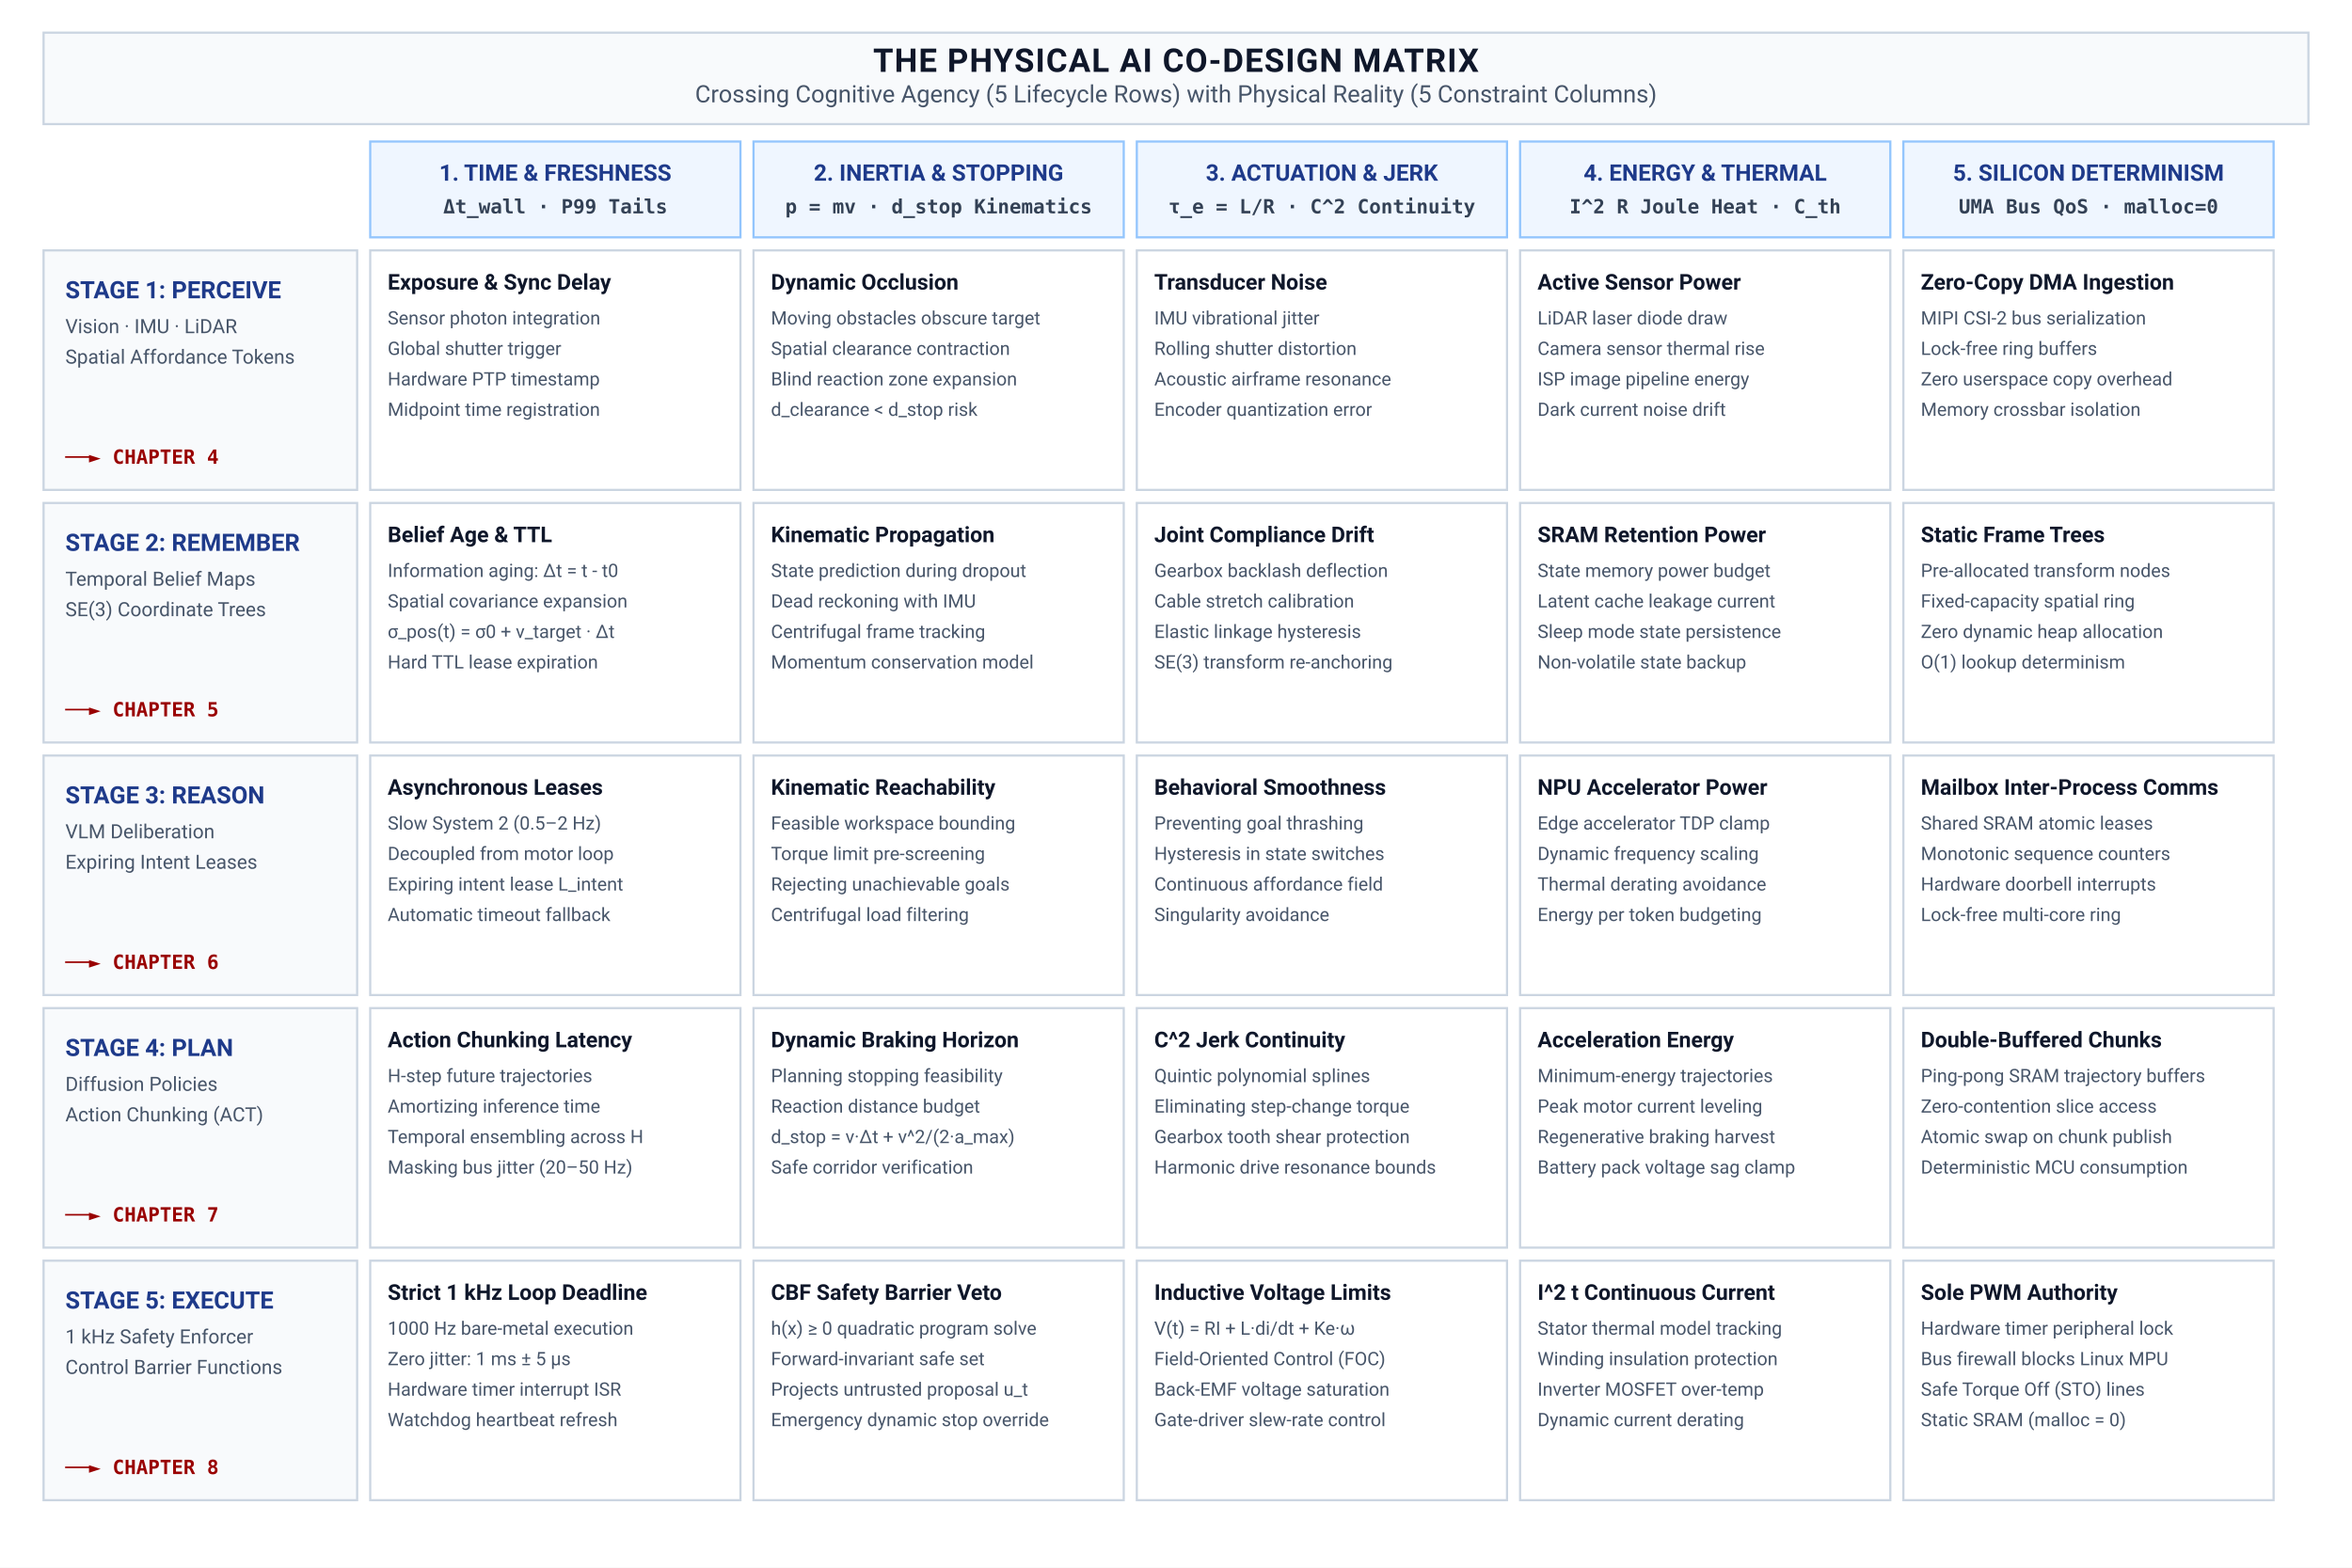
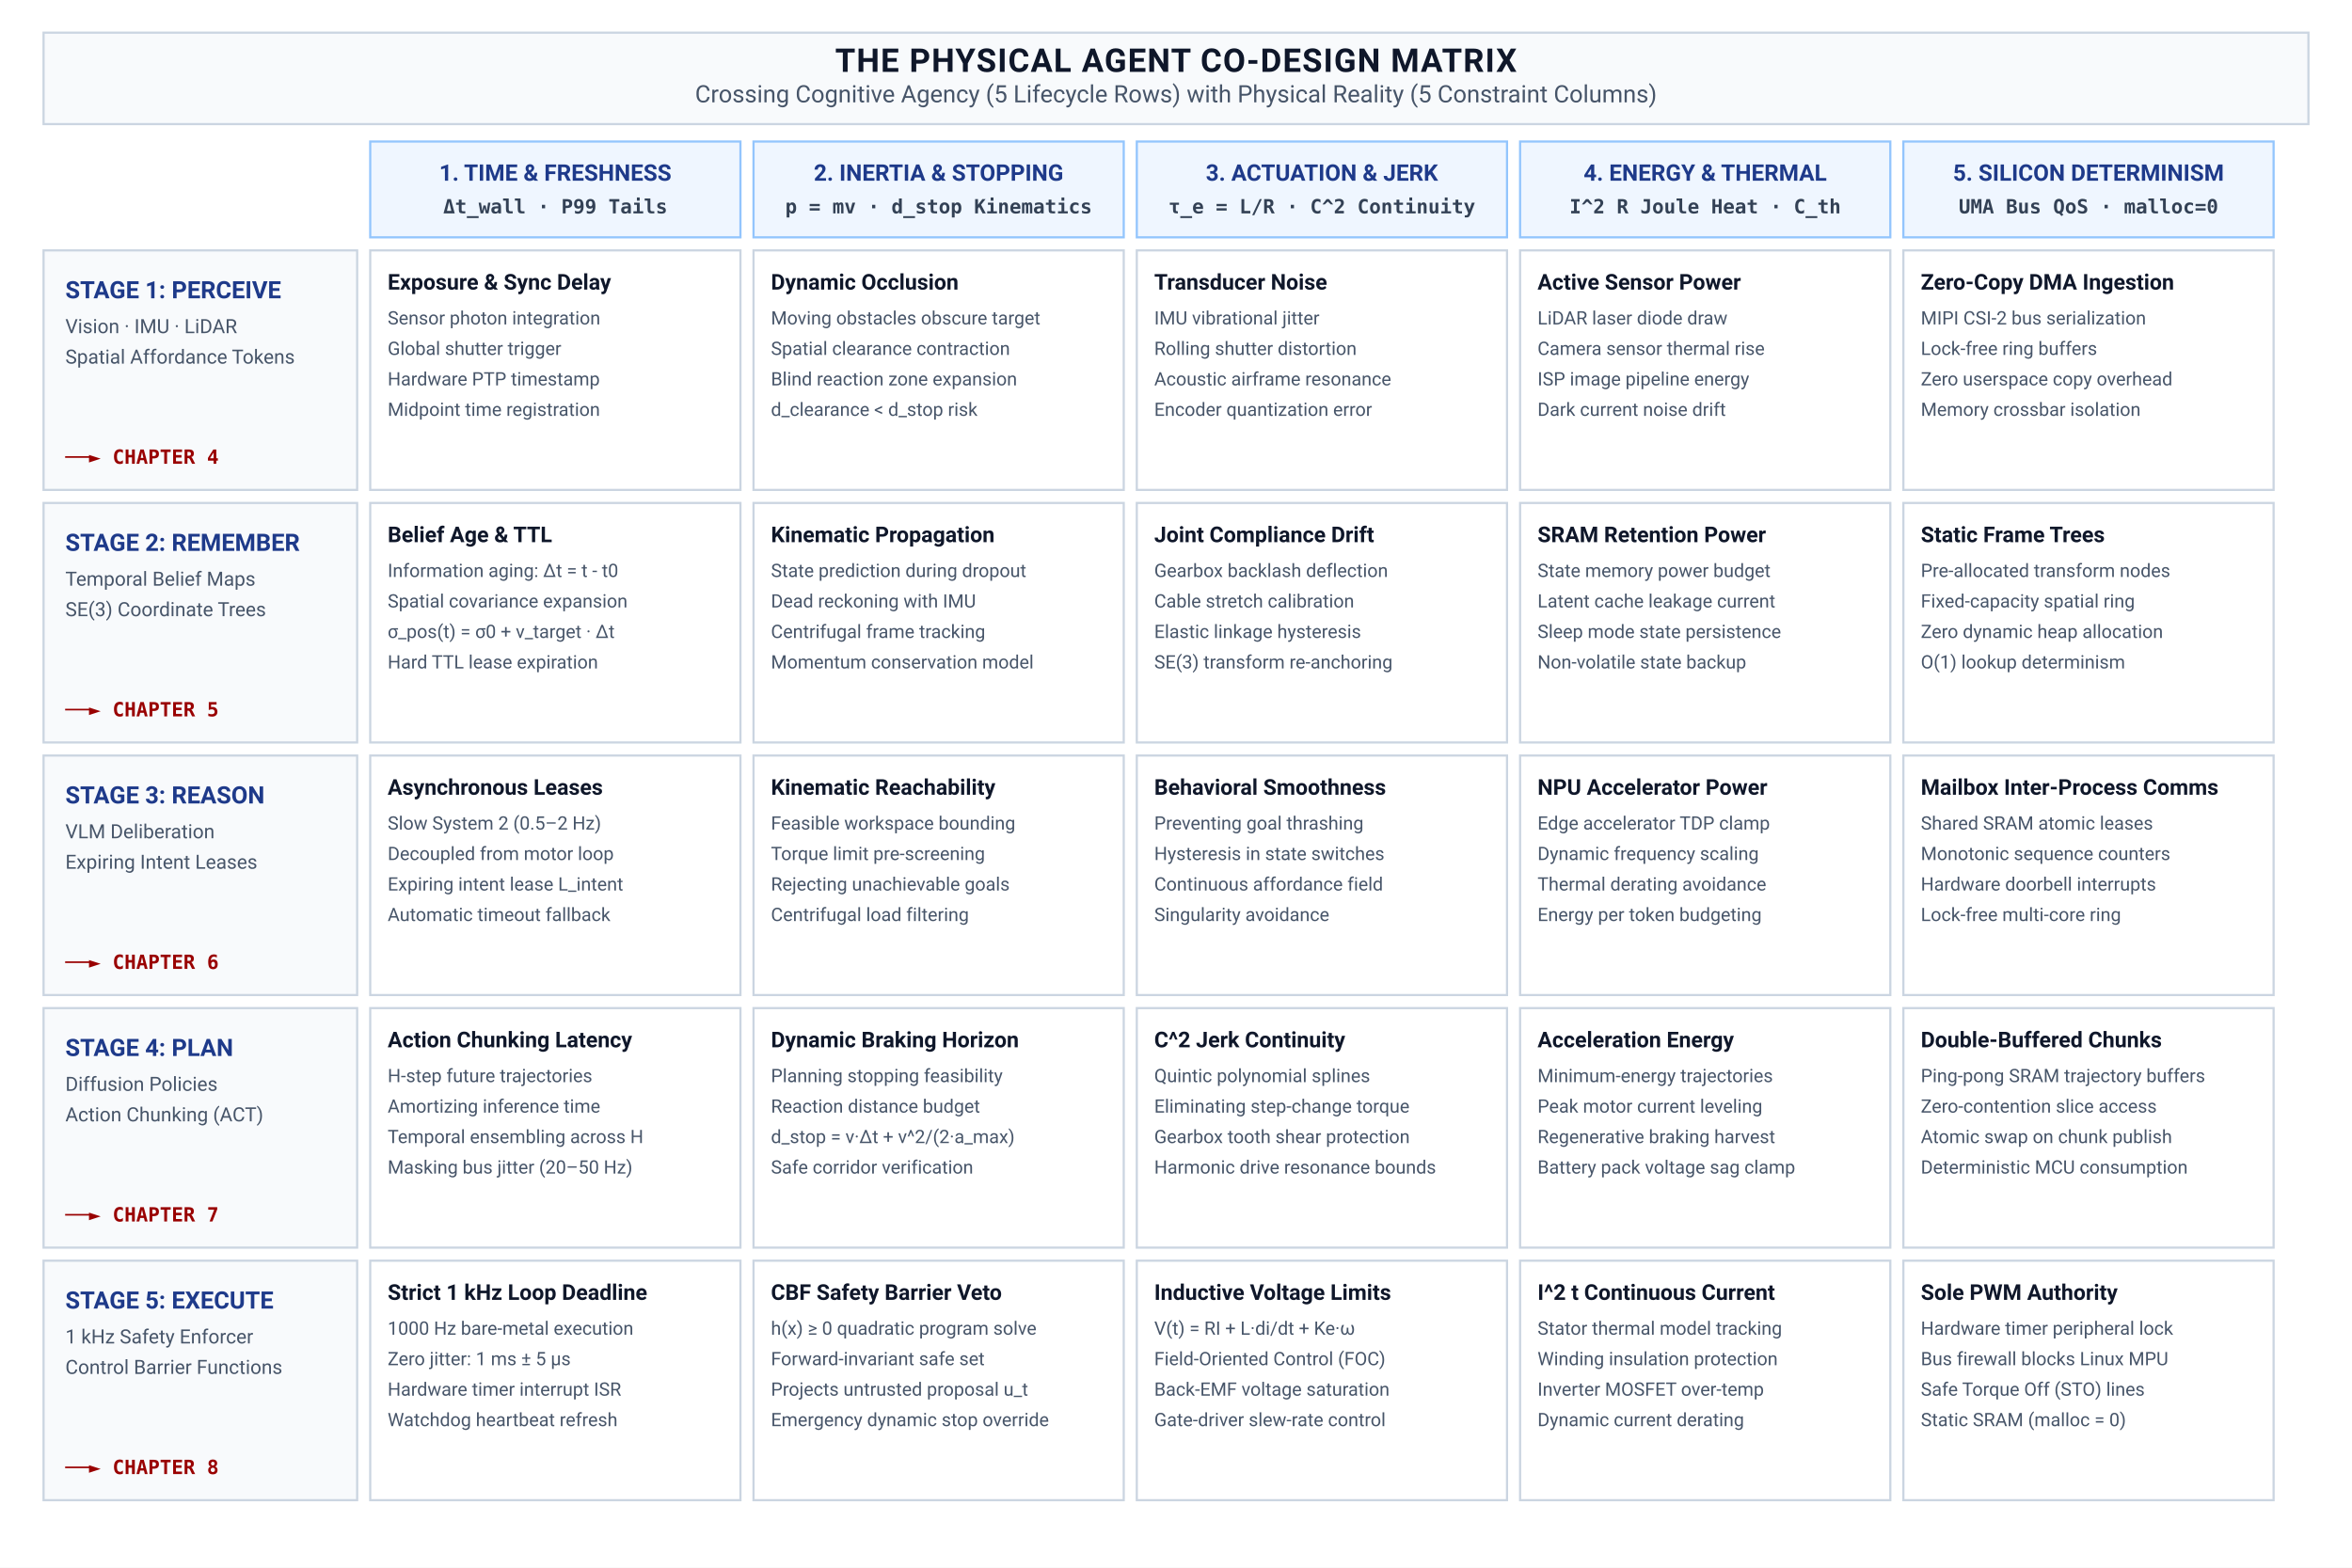
- <svg xmlns="http://www.w3.org/2000/svg" viewBox="0 0 1080 720" width="100%" height="auto" role="img" aria-label="The Physical AI Co-Design Matrix">
+ <svg xmlns="http://www.w3.org/2000/svg" viewBox="0 0 1080 720" width="100%" height="auto" role="img" aria-label="The Physical Agent Co-Design Matrix">
  <defs>
    <style>
      .main-title { font-family: -apple-system, BlinkMacSystemFont, "Segoe UI", Roboto, sans-serif; font-size: 15px; font-weight: 700; fill: #0F172A; letter-spacing: 0.5px; }
      .main-sub { font-family: -apple-system, BlinkMacSystemFont, "Segoe UI", Roboto, sans-serif; font-size: 11px; fill: #475569; }
      .col-header { font-family: -apple-system, BlinkMacSystemFont, "Segoe UI", Roboto, sans-serif; font-size: 10.5px; font-weight: 700; fill: #1E3A8A; text-anchor: middle; }
      .col-sub { font-family: ui-monospace, Menlo, Consolas, monospace; font-size: 9px; font-weight: 600; fill: #334155; text-anchor: middle; }
      .row-header { font-family: -apple-system, BlinkMacSystemFont, "Segoe UI", Roboto, sans-serif; font-size: 11px; font-weight: 700; fill: #1E3A8A; }
      .row-sub { font-family: -apple-system, BlinkMacSystemFont, "Segoe UI", Roboto, sans-serif; font-size: 9px; fill: #475569; }
      .ch-tag { font-family: ui-monospace, Menlo, Consolas, monospace; font-size: 9px; font-weight: 700; fill: #990000; }
      .cell-title { font-family: -apple-system, BlinkMacSystemFont, "Segoe UI", Roboto, sans-serif; font-size: 10px; font-weight: 700; fill: #0F172A; }
      .cell-desc { font-family: -apple-system, BlinkMacSystemFont, "Segoe UI", Roboto, sans-serif; font-size: 8.5px; fill: #475569; line-height: 1.35; }
    </style>
  </defs>
  <rect x="0" y="0" width="1080" height="720" fill="#FFFFFF" />
  <g transform="translate(20, 15)">
    <rect x="0" y="0" width="1040" height="42" fill="#F8FAFC" stroke="#CBD5E1" stroke-width="1" />
-     <text x="520" y="18" text-anchor="middle" class="main-title">THE PHYSICAL AI CO-DESIGN MATRIX</text>
+     <text x="520" y="18" text-anchor="middle" class="main-title">THE PHYSICAL AGENT CO-DESIGN MATRIX</text>
    <text x="520" y="32" text-anchor="middle" class="main-sub">Crossing Cognitive Agency (5 Lifecycle Rows) with Physical Reality (5 Constraint Columns)</text>
  </g>
  <g transform="translate(170, 65)">
    <rect x="0" y="0" width="170" height="44" fill="#EFF6FF" stroke="#93C5FD" stroke-width="1" />
    <text x="85" y="18" class="col-header">1. TIME &amp; FRESHNESS</text>
    <text x="85" y="33" class="col-sub">Δt_wall · P99 Tails</text>
    <rect x="176" y="0" width="170" height="44" fill="#EFF6FF" stroke="#93C5FD" stroke-width="1" />
    <text x="261" y="18" class="col-header">2. INERTIA &amp; STOPPING</text>
    <text x="261" y="33" class="col-sub">p = mv · d_stop Kinematics</text>
    <rect x="352" y="0" width="170" height="44" fill="#EFF6FF" stroke="#93C5FD" stroke-width="1" />
    <text x="437" y="18" class="col-header">3. ACTUATION &amp; JERK</text>
    <text x="437" y="33" class="col-sub">τ_e = L/R · C^2 Continuity</text>
    <rect x="528" y="0" width="170" height="44" fill="#EFF6FF" stroke="#93C5FD" stroke-width="1" />
    <text x="613" y="18" class="col-header">4. ENERGY &amp; THERMAL</text>
    <text x="613" y="33" class="col-sub">I^2 R Joule Heat · C_th</text>
    <rect x="704" y="0" width="170" height="44" fill="#EFF6FF" stroke="#93C5FD" stroke-width="1" />
    <text x="789" y="18" class="col-header">5. SILICON DETERMINISM</text>
    <text x="789" y="33" class="col-sub">UMA Bus QoS · malloc=0</text>
  </g>
  <g transform="translate(20, 115)">
    <rect x="0" y="0" width="144" height="110" fill="#F8FAFC" stroke="#CBD5E1" stroke-width="1" />
    <text x="10" y="22" class="row-header">STAGE 1: PERCEIVE</text>
    <text x="10" y="38" class="row-sub">Vision · IMU · LiDAR</text>
    <text x="10" y="52" class="row-sub">Spatial Affordance Tokens</text>
    <text x="10" y="98" class="ch-tag">──► CHAPTER 4</text>
    <rect x="150" y="0" width="170" height="110" fill="#FFFFFF" stroke="#CBD5E1" stroke-width="1" />
    <text x="158" y="18" class="cell-title">Exposure &amp; Sync Delay</text>
    <text x="158" y="34" class="cell-desc">Sensor photon integration</text>
    <text x="158" y="48" class="cell-desc">Global shutter trigger</text>
    <text x="158" y="62" class="cell-desc">Hardware PTP timestamp</text>
    <text x="158" y="76" class="cell-desc">Midpoint time registration</text>
    <rect x="326" y="0" width="170" height="110" fill="#FFFFFF" stroke="#CBD5E1" stroke-width="1" />
    <text x="334" y="18" class="cell-title">Dynamic Occlusion</text>
    <text x="334" y="34" class="cell-desc">Moving obstacles obscure target</text>
    <text x="334" y="48" class="cell-desc">Spatial clearance contraction</text>
    <text x="334" y="62" class="cell-desc">Blind reaction zone expansion</text>
    <text x="334" y="76" class="cell-desc">d_clearance &lt; d_stop risk</text>
    <rect x="502" y="0" width="170" height="110" fill="#FFFFFF" stroke="#CBD5E1" stroke-width="1" />
    <text x="510" y="18" class="cell-title">Transducer Noise</text>
    <text x="510" y="34" class="cell-desc">IMU vibrational jitter</text>
    <text x="510" y="48" class="cell-desc">Rolling shutter distortion</text>
    <text x="510" y="62" class="cell-desc">Acoustic airframe resonance</text>
    <text x="510" y="76" class="cell-desc">Encoder quantization error</text>
    <rect x="678" y="0" width="170" height="110" fill="#FFFFFF" stroke="#CBD5E1" stroke-width="1" />
    <text x="686" y="18" class="cell-title">Active Sensor Power</text>
    <text x="686" y="34" class="cell-desc">LiDAR laser diode draw</text>
    <text x="686" y="48" class="cell-desc">Camera sensor thermal rise</text>
    <text x="686" y="62" class="cell-desc">ISP image pipeline energy</text>
    <text x="686" y="76" class="cell-desc">Dark current noise drift</text>
    <rect x="854" y="0" width="170" height="110" fill="#FFFFFF" stroke="#CBD5E1" stroke-width="1" />
    <text x="862" y="18" class="cell-title">Zero-Copy DMA Ingestion</text>
    <text x="862" y="34" class="cell-desc">MIPI CSI-2 bus serialization</text>
    <text x="862" y="48" class="cell-desc">Lock-free ring buffers</text>
    <text x="862" y="62" class="cell-desc">Zero userspace copy overhead</text>
    <text x="862" y="76" class="cell-desc">Memory crossbar isolation</text>
  </g>
  <g transform="translate(20, 231)">
    <rect x="0" y="0" width="144" height="110" fill="#F8FAFC" stroke="#CBD5E1" stroke-width="1" />
    <text x="10" y="22" class="row-header">STAGE 2: REMEMBER</text>
    <text x="10" y="38" class="row-sub">Temporal Belief Maps</text>
    <text x="10" y="52" class="row-sub">SE(3) Coordinate Trees</text>
    <text x="10" y="98" class="ch-tag">──► CHAPTER 5</text>
    <rect x="150" y="0" width="170" height="110" fill="#FFFFFF" stroke="#CBD5E1" stroke-width="1" />
    <text x="158" y="18" class="cell-title">Belief Age &amp; TTL</text>
    <text x="158" y="34" class="cell-desc">Information aging: Δt = t - t0</text>
    <text x="158" y="48" class="cell-desc">Spatial covariance expansion</text>
    <text x="158" y="62" class="cell-desc">σ_pos(t) = σ0 + v_target · Δt</text>
    <text x="158" y="76" class="cell-desc">Hard TTL lease expiration</text>
    <rect x="326" y="0" width="170" height="110" fill="#FFFFFF" stroke="#CBD5E1" stroke-width="1" />
    <text x="334" y="18" class="cell-title">Kinematic Propagation</text>
    <text x="334" y="34" class="cell-desc">State prediction during dropout</text>
    <text x="334" y="48" class="cell-desc">Dead reckoning with IMU</text>
    <text x="334" y="62" class="cell-desc">Centrifugal frame tracking</text>
    <text x="334" y="76" class="cell-desc">Momentum conservation model</text>
    <rect x="502" y="0" width="170" height="110" fill="#FFFFFF" stroke="#CBD5E1" stroke-width="1" />
    <text x="510" y="18" class="cell-title">Joint Compliance Drift</text>
    <text x="510" y="34" class="cell-desc">Gearbox backlash deflection</text>
    <text x="510" y="48" class="cell-desc">Cable stretch calibration</text>
    <text x="510" y="62" class="cell-desc">Elastic linkage hysteresis</text>
    <text x="510" y="76" class="cell-desc">SE(3) transform re-anchoring</text>
    <rect x="678" y="0" width="170" height="110" fill="#FFFFFF" stroke="#CBD5E1" stroke-width="1" />
    <text x="686" y="18" class="cell-title">SRAM Retention Power</text>
    <text x="686" y="34" class="cell-desc">State memory power budget</text>
    <text x="686" y="48" class="cell-desc">Latent cache leakage current</text>
    <text x="686" y="62" class="cell-desc">Sleep mode state persistence</text>
    <text x="686" y="76" class="cell-desc">Non-volatile state backup</text>
    <rect x="854" y="0" width="170" height="110" fill="#FFFFFF" stroke="#CBD5E1" stroke-width="1" />
    <text x="862" y="18" class="cell-title">Static Frame Trees</text>
    <text x="862" y="34" class="cell-desc">Pre-allocated transform nodes</text>
    <text x="862" y="48" class="cell-desc">Fixed-capacity spatial ring</text>
    <text x="862" y="62" class="cell-desc">Zero dynamic heap allocation</text>
    <text x="862" y="76" class="cell-desc">O(1) lookup determinism</text>
  </g>
  <g transform="translate(20, 347)">
    <rect x="0" y="0" width="144" height="110" fill="#F8FAFC" stroke="#CBD5E1" stroke-width="1" />
    <text x="10" y="22" class="row-header">STAGE 3: REASON</text>
    <text x="10" y="38" class="row-sub">VLM Deliberation</text>
    <text x="10" y="52" class="row-sub">Expiring Intent Leases</text>
    <text x="10" y="98" class="ch-tag">──► CHAPTER 6</text>
    <rect x="150" y="0" width="170" height="110" fill="#FFFFFF" stroke="#CBD5E1" stroke-width="1" />
    <text x="158" y="18" class="cell-title">Asynchronous Leases</text>
    <text x="158" y="34" class="cell-desc">Slow System 2 (0.5–2 Hz)</text>
    <text x="158" y="48" class="cell-desc">Decoupled from motor loop</text>
    <text x="158" y="62" class="cell-desc">Expiring intent lease L_intent</text>
    <text x="158" y="76" class="cell-desc">Automatic timeout fallback</text>
    <rect x="326" y="0" width="170" height="110" fill="#FFFFFF" stroke="#CBD5E1" stroke-width="1" />
    <text x="334" y="18" class="cell-title">Kinematic Reachability</text>
    <text x="334" y="34" class="cell-desc">Feasible workspace bounding</text>
    <text x="334" y="48" class="cell-desc">Torque limit pre-screening</text>
    <text x="334" y="62" class="cell-desc">Rejecting unachievable goals</text>
    <text x="334" y="76" class="cell-desc">Centrifugal load filtering</text>
    <rect x="502" y="0" width="170" height="110" fill="#FFFFFF" stroke="#CBD5E1" stroke-width="1" />
    <text x="510" y="18" class="cell-title">Behavioral Smoothness</text>
    <text x="510" y="34" class="cell-desc">Preventing goal thrashing</text>
    <text x="510" y="48" class="cell-desc">Hysteresis in state switches</text>
    <text x="510" y="62" class="cell-desc">Continuous affordance field</text>
    <text x="510" y="76" class="cell-desc">Singularity avoidance</text>
    <rect x="678" y="0" width="170" height="110" fill="#FFFFFF" stroke="#CBD5E1" stroke-width="1" />
    <text x="686" y="18" class="cell-title">NPU Accelerator Power</text>
    <text x="686" y="34" class="cell-desc">Edge accelerator TDP clamp</text>
    <text x="686" y="48" class="cell-desc">Dynamic frequency scaling</text>
    <text x="686" y="62" class="cell-desc">Thermal derating avoidance</text>
    <text x="686" y="76" class="cell-desc">Energy per token budgeting</text>
    <rect x="854" y="0" width="170" height="110" fill="#FFFFFF" stroke="#CBD5E1" stroke-width="1" />
    <text x="862" y="18" class="cell-title">Mailbox Inter-Process Comms</text>
    <text x="862" y="34" class="cell-desc">Shared SRAM atomic leases</text>
    <text x="862" y="48" class="cell-desc">Monotonic sequence counters</text>
    <text x="862" y="62" class="cell-desc">Hardware doorbell interrupts</text>
    <text x="862" y="76" class="cell-desc">Lock-free multi-core ring</text>
  </g>
  <g transform="translate(20, 463)">
    <rect x="0" y="0" width="144" height="110" fill="#F8FAFC" stroke="#CBD5E1" stroke-width="1" />
    <text x="10" y="22" class="row-header">STAGE 4: PLAN</text>
    <text x="10" y="38" class="row-sub">Diffusion Policies</text>
    <text x="10" y="52" class="row-sub">Action Chunking (ACT)</text>
    <text x="10" y="98" class="ch-tag">──► CHAPTER 7</text>
    <rect x="150" y="0" width="170" height="110" fill="#FFFFFF" stroke="#CBD5E1" stroke-width="1" />
    <text x="158" y="18" class="cell-title">Action Chunking Latency</text>
    <text x="158" y="34" class="cell-desc">H-step future trajectories</text>
    <text x="158" y="48" class="cell-desc">Amortizing inference time</text>
    <text x="158" y="62" class="cell-desc">Temporal ensembling across H</text>
    <text x="158" y="76" class="cell-desc">Masking bus jitter (20–50 Hz)</text>
    <rect x="326" y="0" width="170" height="110" fill="#FFFFFF" stroke="#CBD5E1" stroke-width="1" />
    <text x="334" y="18" class="cell-title">Dynamic Braking Horizon</text>
    <text x="334" y="34" class="cell-desc">Planning stopping feasibility</text>
    <text x="334" y="48" class="cell-desc">Reaction distance budget</text>
    <text x="334" y="62" class="cell-desc">d_stop = v·Δt + v^2/(2·a_max)</text>
    <text x="334" y="76" class="cell-desc">Safe corridor verification</text>
    <rect x="502" y="0" width="170" height="110" fill="#FFFFFF" stroke="#CBD5E1" stroke-width="1" />
    <text x="510" y="18" class="cell-title">C^2 Jerk Continuity</text>
    <text x="510" y="34" class="cell-desc">Quintic polynomial splines</text>
    <text x="510" y="48" class="cell-desc">Eliminating step-change torque</text>
    <text x="510" y="62" class="cell-desc">Gearbox tooth shear protection</text>
    <text x="510" y="76" class="cell-desc">Harmonic drive resonance bounds</text>
    <rect x="678" y="0" width="170" height="110" fill="#FFFFFF" stroke="#CBD5E1" stroke-width="1" />
    <text x="686" y="18" class="cell-title">Acceleration Energy</text>
    <text x="686" y="34" class="cell-desc">Minimum-energy trajectories</text>
    <text x="686" y="48" class="cell-desc">Peak motor current leveling</text>
    <text x="686" y="62" class="cell-desc">Regenerative braking harvest</text>
    <text x="686" y="76" class="cell-desc">Battery pack voltage sag clamp</text>
    <rect x="854" y="0" width="170" height="110" fill="#FFFFFF" stroke="#CBD5E1" stroke-width="1" />
    <text x="862" y="18" class="cell-title">Double-Buffered Chunks</text>
    <text x="862" y="34" class="cell-desc">Ping-pong SRAM trajectory buffers</text>
    <text x="862" y="48" class="cell-desc">Zero-contention slice access</text>
    <text x="862" y="62" class="cell-desc">Atomic swap on chunk publish</text>
    <text x="862" y="76" class="cell-desc">Deterministic MCU consumption</text>
  </g>
  <g transform="translate(20, 579)">
    <rect x="0" y="0" width="144" height="110" fill="#F8FAFC" stroke="#CBD5E1" stroke-width="1" />
    <text x="10" y="22" class="row-header">STAGE 5: EXECUTE</text>
    <text x="10" y="38" class="row-sub">1 kHz Safety Enforcer</text>
    <text x="10" y="52" class="row-sub">Control Barrier Functions</text>
    <text x="10" y="98" class="ch-tag">──► CHAPTER 8</text>
    <rect x="150" y="0" width="170" height="110" fill="#FFFFFF" stroke="#CBD5E1" stroke-width="1" />
    <text x="158" y="18" class="cell-title">Strict 1 kHz Loop Deadline</text>
    <text x="158" y="34" class="cell-desc">1000 Hz bare-metal execution</text>
    <text x="158" y="48" class="cell-desc">Zero jitter: 1 ms ± 5 μs</text>
    <text x="158" y="62" class="cell-desc">Hardware timer interrupt ISR</text>
    <text x="158" y="76" class="cell-desc">Watchdog heartbeat refresh</text>
    <rect x="326" y="0" width="170" height="110" fill="#FFFFFF" stroke="#CBD5E1" stroke-width="1" />
    <text x="334" y="18" class="cell-title">CBF Safety Barrier Veto</text>
    <text x="334" y="34" class="cell-desc">h(x) ≥ 0 quadratic program solve</text>
    <text x="334" y="48" class="cell-desc">Forward-invariant safe set</text>
    <text x="334" y="62" class="cell-desc">Projects untrusted proposal u_t</text>
    <text x="334" y="76" class="cell-desc">Emergency dynamic stop override</text>
    <rect x="502" y="0" width="170" height="110" fill="#FFFFFF" stroke="#CBD5E1" stroke-width="1" />
    <text x="510" y="18" class="cell-title">Inductive Voltage Limits</text>
    <text x="510" y="34" class="cell-desc">V(t) = RI + L·di/dt + Ke·ω</text>
    <text x="510" y="48" class="cell-desc">Field-Oriented Control (FOC)</text>
    <text x="510" y="62" class="cell-desc">Back-EMF voltage saturation</text>
    <text x="510" y="76" class="cell-desc">Gate-driver slew-rate control</text>
    <rect x="678" y="0" width="170" height="110" fill="#FFFFFF" stroke="#CBD5E1" stroke-width="1" />
    <text x="686" y="18" class="cell-title">I^2 t Continuous Current</text>
    <text x="686" y="34" class="cell-desc">Stator thermal model tracking</text>
    <text x="686" y="48" class="cell-desc">Winding insulation protection</text>
    <text x="686" y="62" class="cell-desc">Inverter MOSFET over-temp</text>
    <text x="686" y="76" class="cell-desc">Dynamic current derating</text>
    <rect x="854" y="0" width="170" height="110" fill="#FFFFFF" stroke="#CBD5E1" stroke-width="1" />
    <text x="862" y="18" class="cell-title">Sole PWM Authority</text>
    <text x="862" y="34" class="cell-desc">Hardware timer peripheral lock</text>
    <text x="862" y="48" class="cell-desc">Bus firewall blocks Linux MPU</text>
    <text x="862" y="62" class="cell-desc">Safe Torque Off (STO) lines</text>
    <text x="862" y="76" class="cell-desc">Static SRAM (malloc = 0)</text>
  </g>
</svg>
